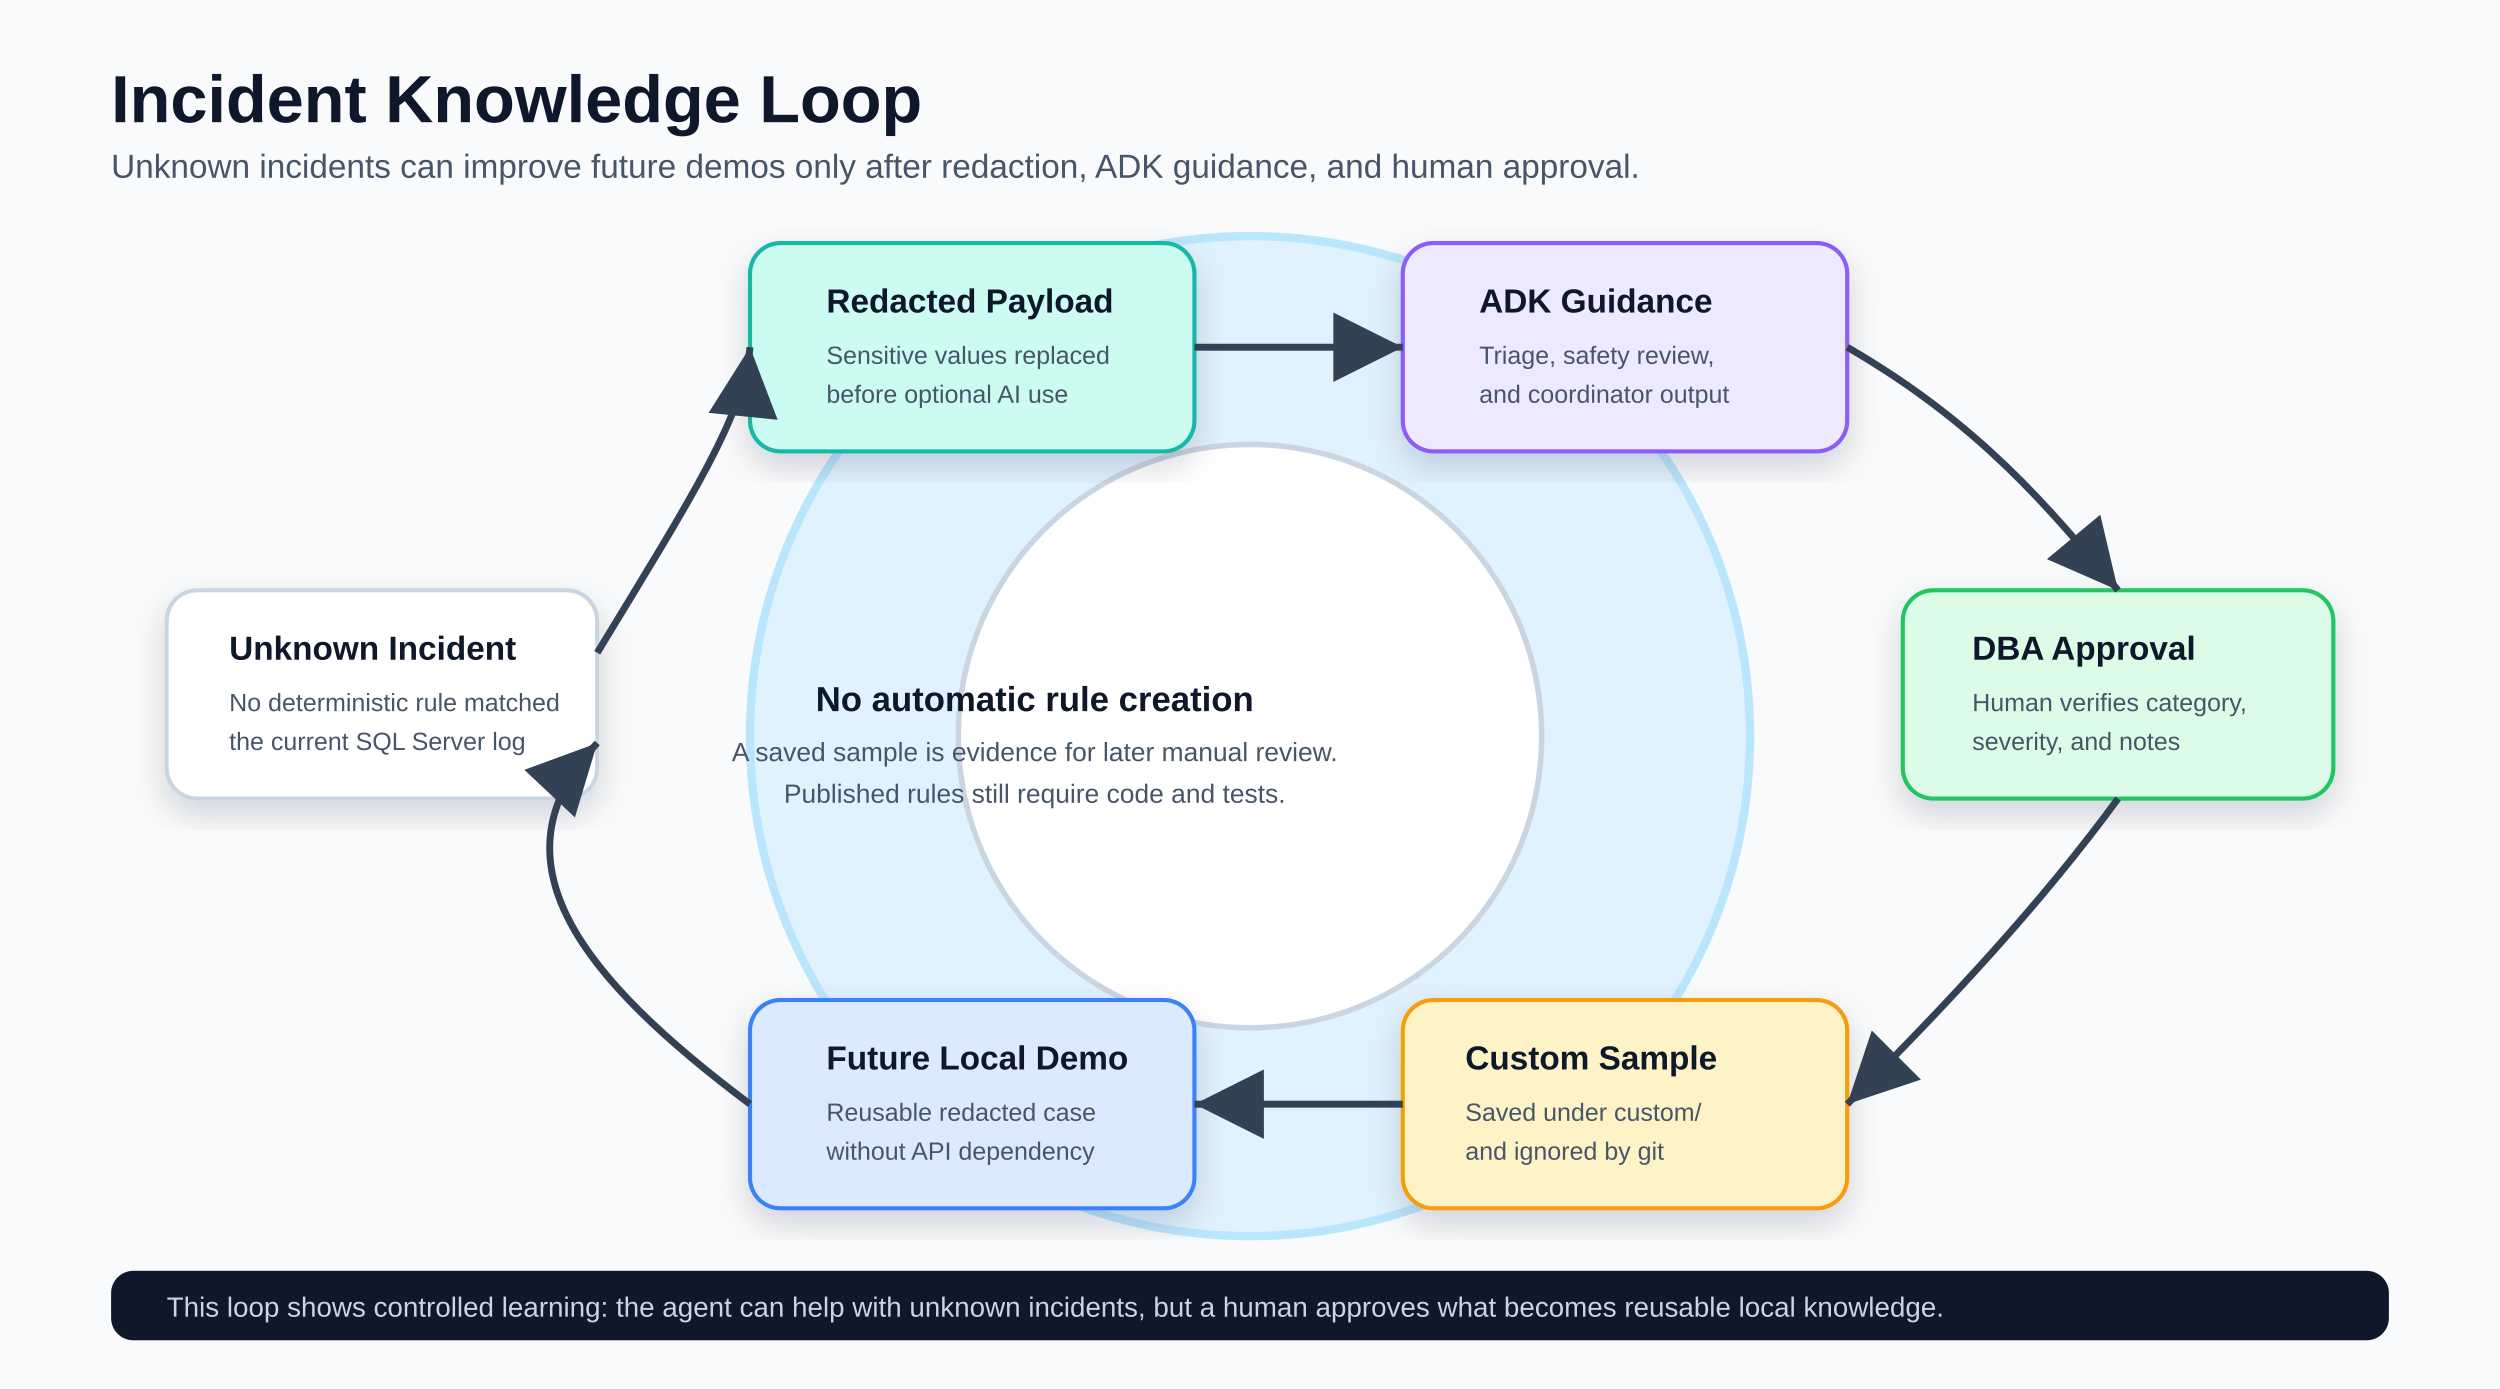
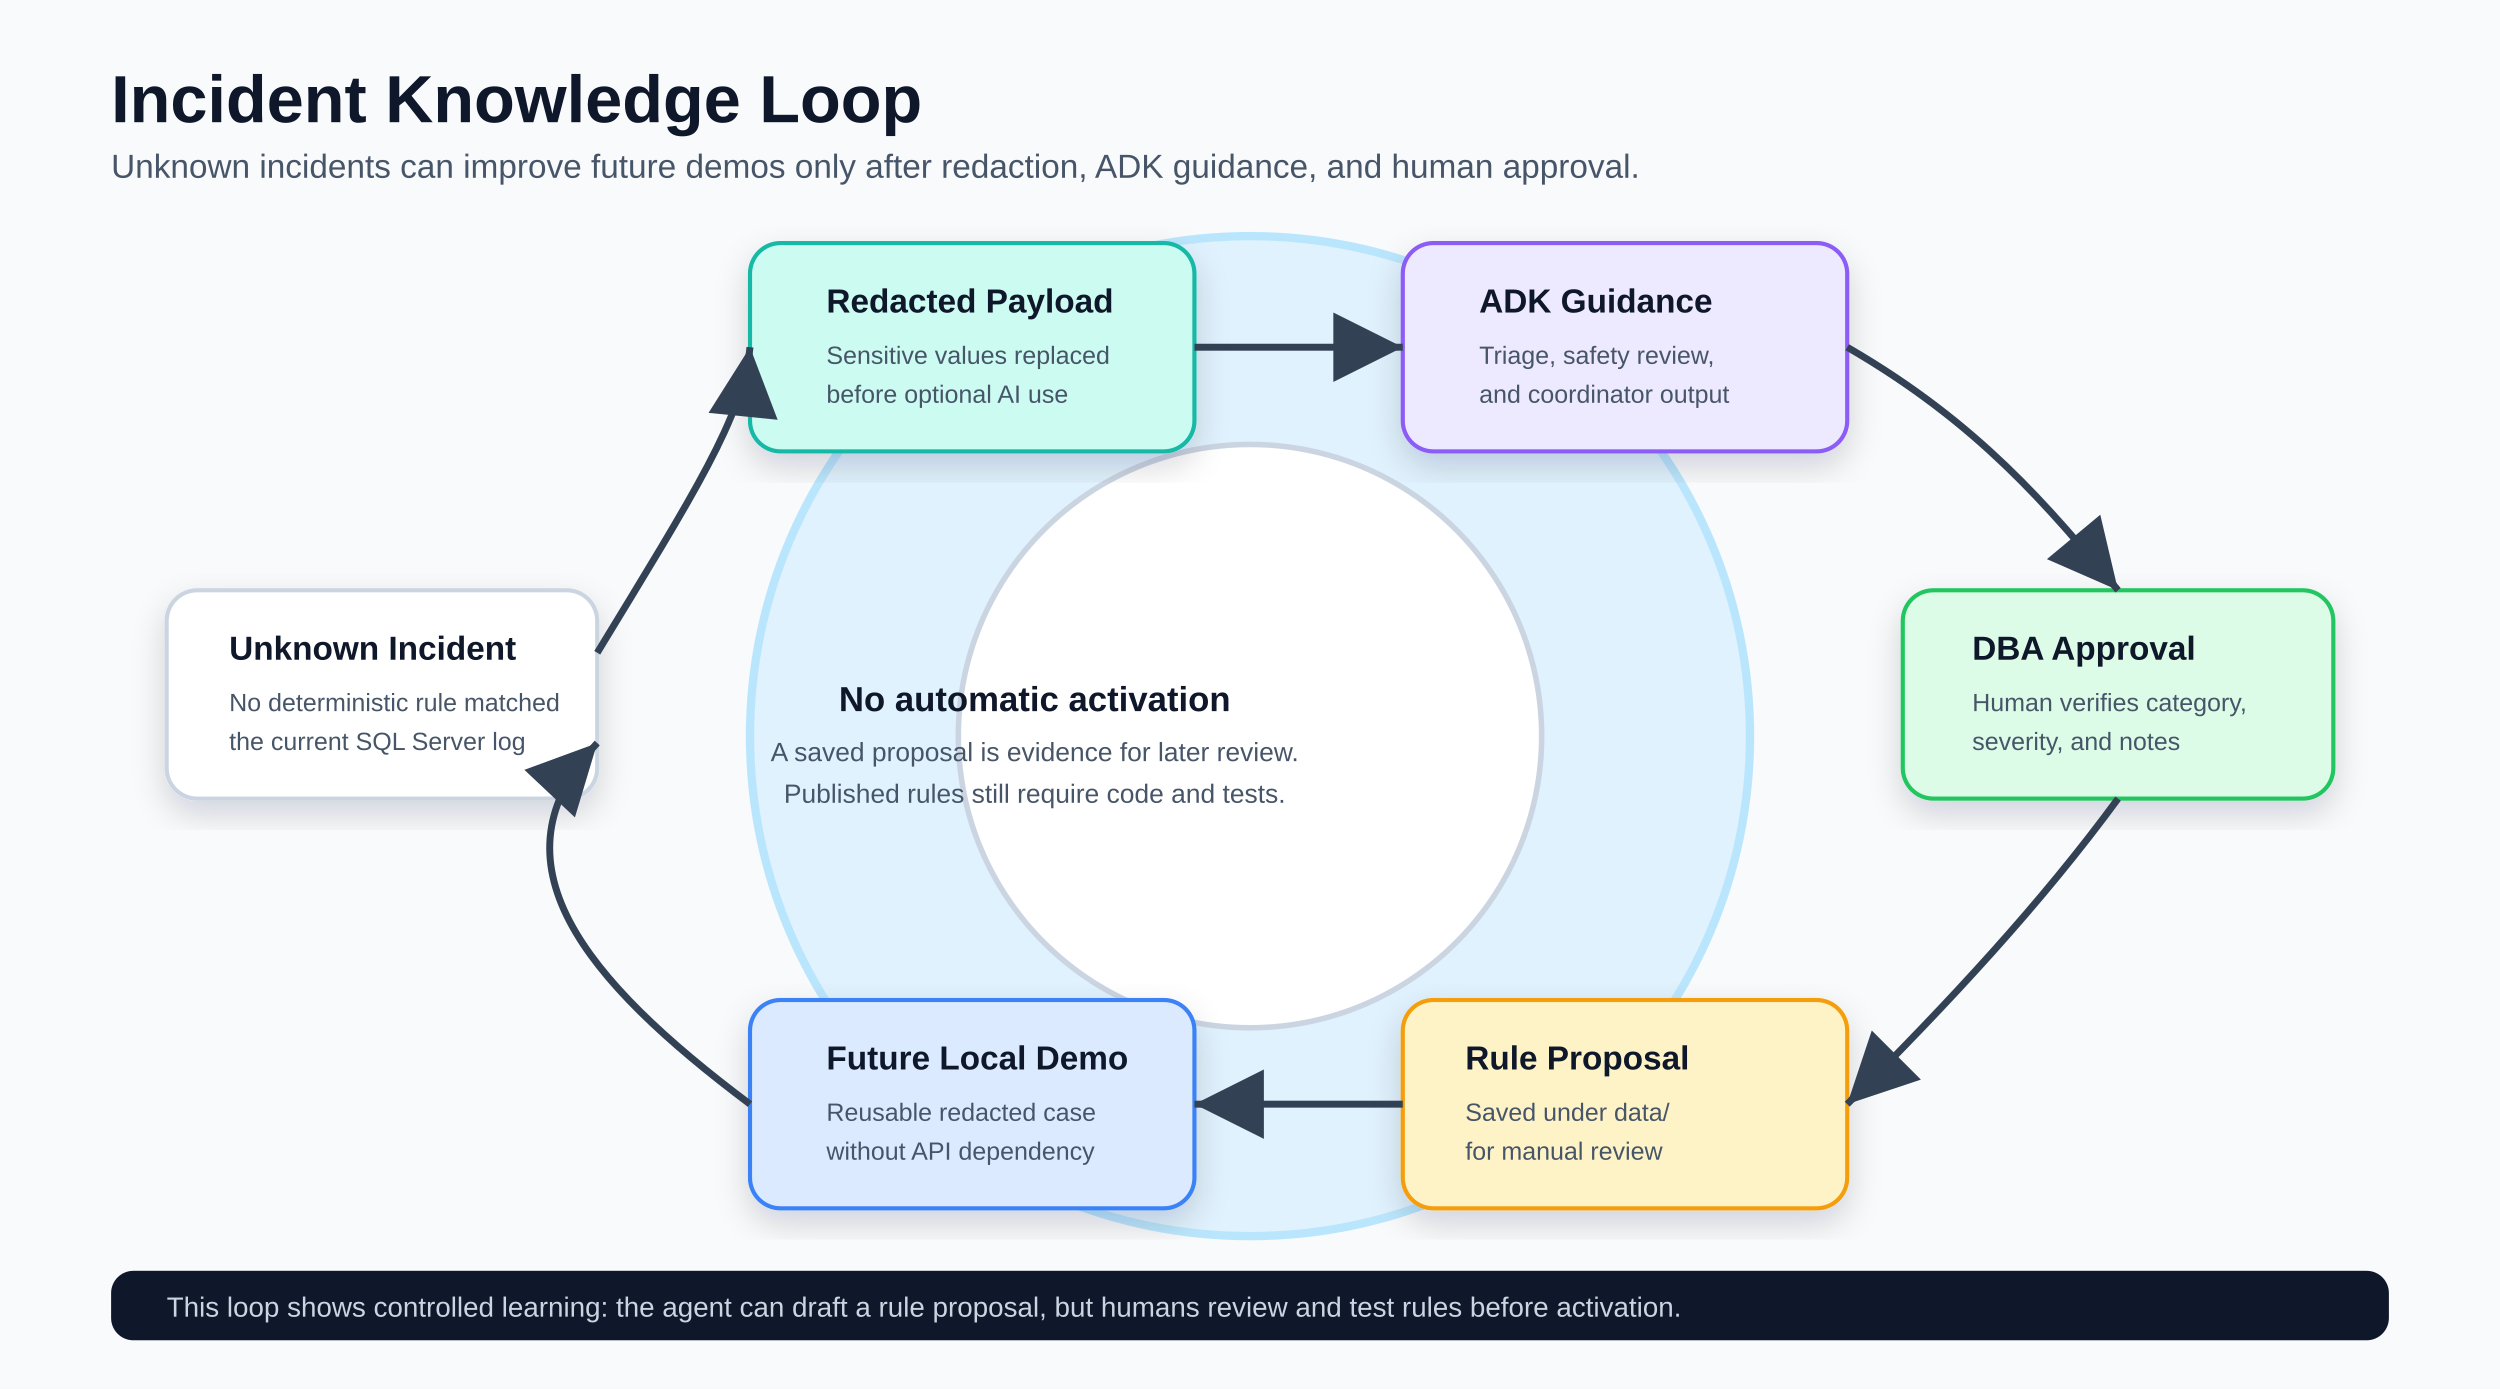
<svg xmlns="http://www.w3.org/2000/svg" width="1800" height="1000" viewBox="0 0 1800 1000" role="img" aria-labelledby="title desc">
  <defs>
    <marker id="arrow" markerWidth="14" markerHeight="14" refX="12" refY="7" orient="auto">
      <path d="M2,2 L12,7 L2,12 Z" fill="#334155" />
    </marker>
    <filter id="shadow" x="-15%" y="-15%" width="130%" height="130%">
      <feDropShadow dx="0" dy="10" stdDeviation="12" flood-color="#0f172a" flood-opacity="0.16" />
    </filter>
    <style>
      .title { font-family: Segoe UI, Arial, sans-serif; font-size: 48px; font-weight: 800; fill: #0f172a; }
      .subtitle { font-family: Segoe UI, Arial, sans-serif; font-size: 24px; fill: #475569; }
      .box { filter: url(#shadow); }
      .label { font-family: Segoe UI, Arial, sans-serif; font-size: 24px; font-weight: 800; fill: #0f172a; }
      .small { font-family: Segoe UI, Arial, sans-serif; font-size: 18px; fill: #475569; }
      .line { stroke: #334155; stroke-width: 5; fill: none; marker-end: url(#arrow); }
      .dash { stroke: #64748b; stroke-width: 4; fill: none; stroke-dasharray: 10 10; marker-end: url(#arrow); }
    </style>
  </defs>
  <rect width="1800" height="1000" fill="#f8fafc" />
  <circle cx="900" cy="530" r="360" fill="#e0f2fe" stroke="#bae6fd" stroke-width="6" />
  <circle cx="900" cy="530" r="210" fill="#ffffff" stroke="#cbd5e1" stroke-width="4" />
  <text class="title" x="80" y="88">Incident Knowledge Loop</text>
  <text class="subtitle" x="80" y="128">Unknown incidents can improve future demos only after redaction, ADK guidance, and human approval.</text>
  <rect class="box" x="120" y="425" width="310" height="150" rx="22" fill="#ffffff" stroke="#cbd5e1" stroke-width="3" />
  <text class="label" x="165" y="475">Unknown Incident</text>
  <text class="small" x="165" y="512">No deterministic rule matched</text>
  <text class="small" x="165" y="540">the current SQL Server log</text>
  <rect class="box" x="540" y="175" width="320" height="150" rx="22" fill="#ccfbf1" stroke="#14b8a6" stroke-width="3" />
  <text class="label" x="595" y="225">Redacted Payload</text>
  <text class="small" x="595" y="262">Sensitive values replaced</text>
  <text class="small" x="595" y="290">before optional AI use</text>
  <rect class="box" x="1010" y="175" width="320" height="150" rx="22" fill="#ede9fe" stroke="#8b5cf6" stroke-width="3" />
  <text class="label" x="1065" y="225">ADK Guidance</text>
  <text class="small" x="1065" y="262">Triage, safety review,</text>
  <text class="small" x="1065" y="290">and coordinator output</text>
  <rect class="box" x="1370" y="425" width="310" height="150" rx="22" fill="#dcfce7" stroke="#22c55e" stroke-width="3" />
  <text class="label" x="1420" y="475">DBA Approval</text>
  <text class="small" x="1420" y="512">Human verifies category,</text>
  <text class="small" x="1420" y="540">severity, and notes</text>
  <rect class="box" x="1010" y="720" width="320" height="150" rx="22" fill="#fef3c7" stroke="#f59e0b" stroke-width="3" />
-   <text class="label" x="1055" y="770">Custom Sample</text>
-   <text class="small" x="1055" y="807">Saved under custom/</text>
-   <text class="small" x="1055" y="835">and ignored by git</text>
+   <text class="label" x="1055" y="770">Rule Proposal</text>
+   <text class="small" x="1055" y="807">Saved under data/</text>
+   <text class="small" x="1055" y="835">for manual review</text>
  <rect class="box" x="540" y="720" width="320" height="150" rx="22" fill="#dbeafe" stroke="#3b82f6" stroke-width="3" />
  <text class="label" x="595" y="770">Future Local Demo</text>
  <text class="small" x="595" y="807">Reusable redacted case</text>
  <text class="small" x="595" y="835">without API dependency</text>
  <path class="line" d="M430 470 C500 355, 535 300, 540 250" />
  <path class="line" d="M860 250 H1010" />
  <path class="line" d="M1330 250 C1425 305, 1475 365, 1525 425" />
  <path class="line" d="M1525 575 C1470 650, 1405 720, 1330 795" />
  <path class="line" d="M1010 795 H860" />
  <path class="line" d="M540 795 C420 705, 350 620, 430 535" />
-   <text x="745" y="512" text-anchor="middle" font-family="Segoe UI, Arial, sans-serif" font-size="25" font-weight="800" fill="#0f172a">No automatic rule creation</text>
-   <text x="745" y="548" text-anchor="middle" font-family="Segoe UI, Arial, sans-serif" font-size="19" fill="#475569">A saved sample is evidence for later manual review.</text>
+   <text x="745" y="512" text-anchor="middle" font-family="Segoe UI, Arial, sans-serif" font-size="25" font-weight="800" fill="#0f172a">No automatic activation</text>
+   <text x="745" y="548" text-anchor="middle" font-family="Segoe UI, Arial, sans-serif" font-size="19" fill="#475569">A saved proposal is evidence for later review.</text>
  <text x="745" y="578" text-anchor="middle" font-family="Segoe UI, Arial, sans-serif" font-size="19" fill="#475569">Published rules still require code and tests.</text>
  <rect x="80" y="915" width="1640" height="50" rx="16" fill="#0f172a" />
-   <text x="120" y="948" font-family="Segoe UI, Arial, sans-serif" font-size="20" fill="#cbd5e1">This loop shows controlled learning: the agent can help with unknown incidents, but a human approves what becomes reusable local knowledge.</text>
+   <text x="120" y="948" font-family="Segoe UI, Arial, sans-serif" font-size="20" fill="#cbd5e1">This loop shows controlled learning: the agent can draft a rule proposal, but humans review and test rules before activation.</text>
</svg>
